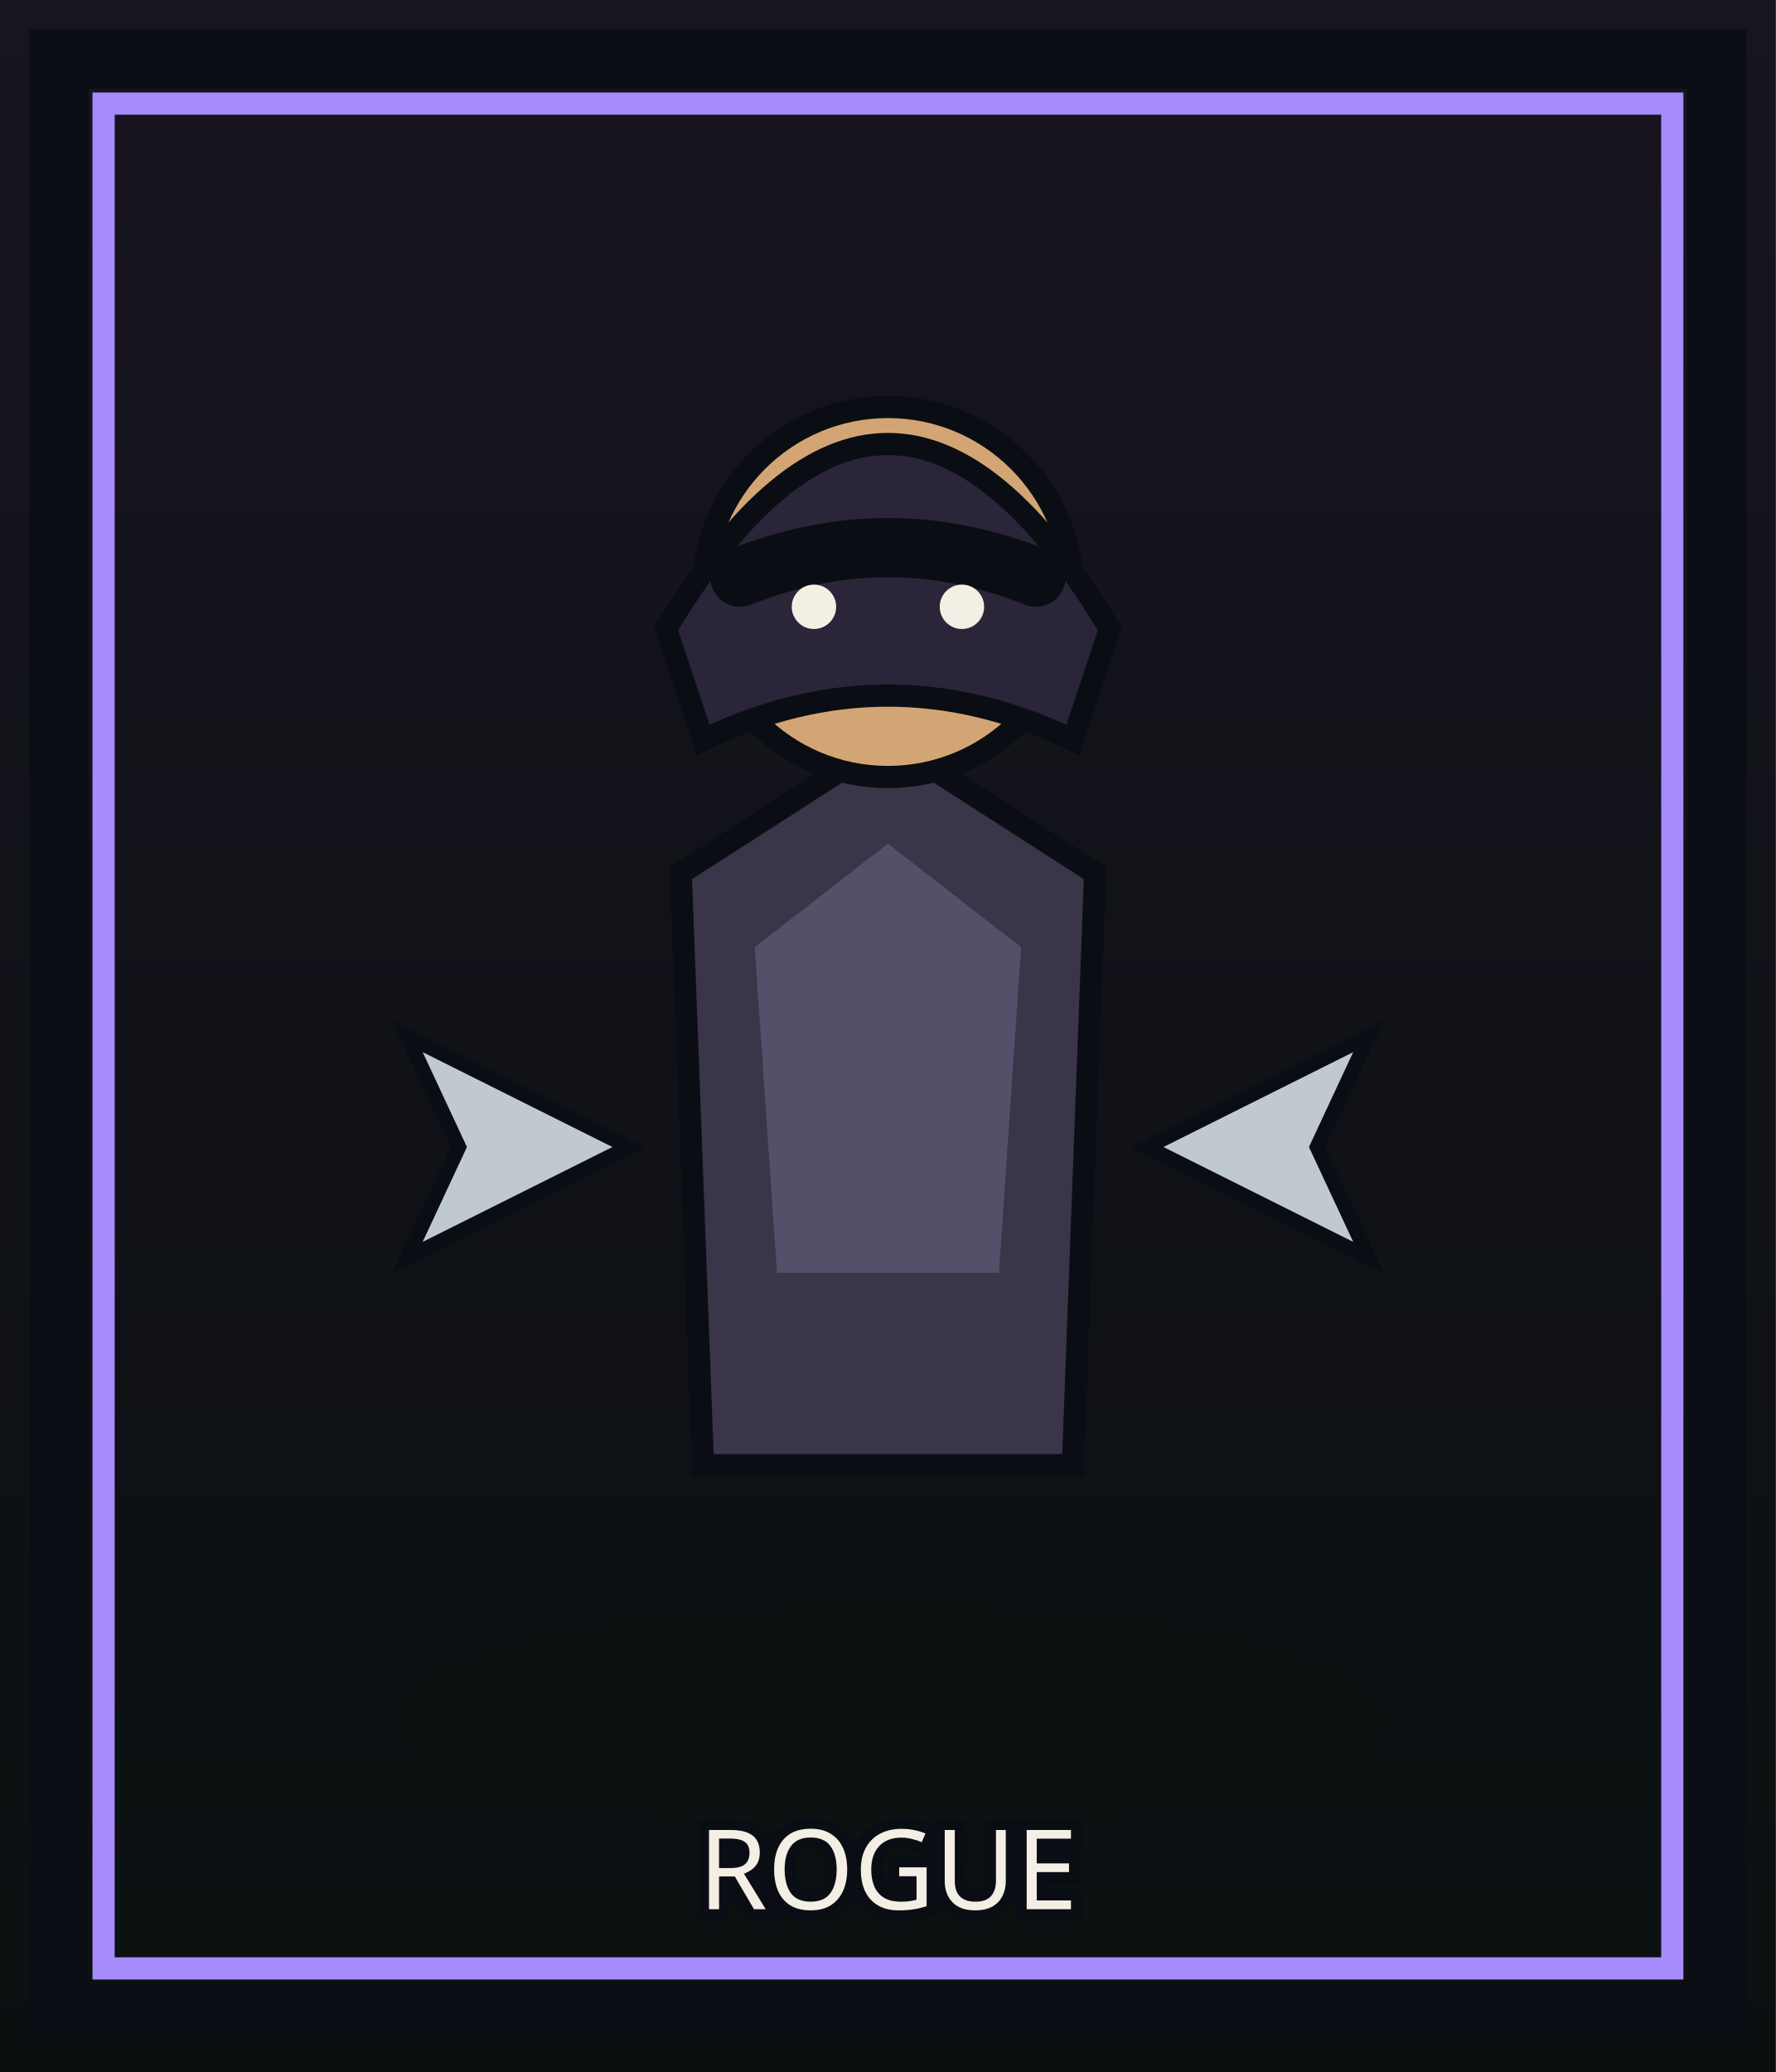
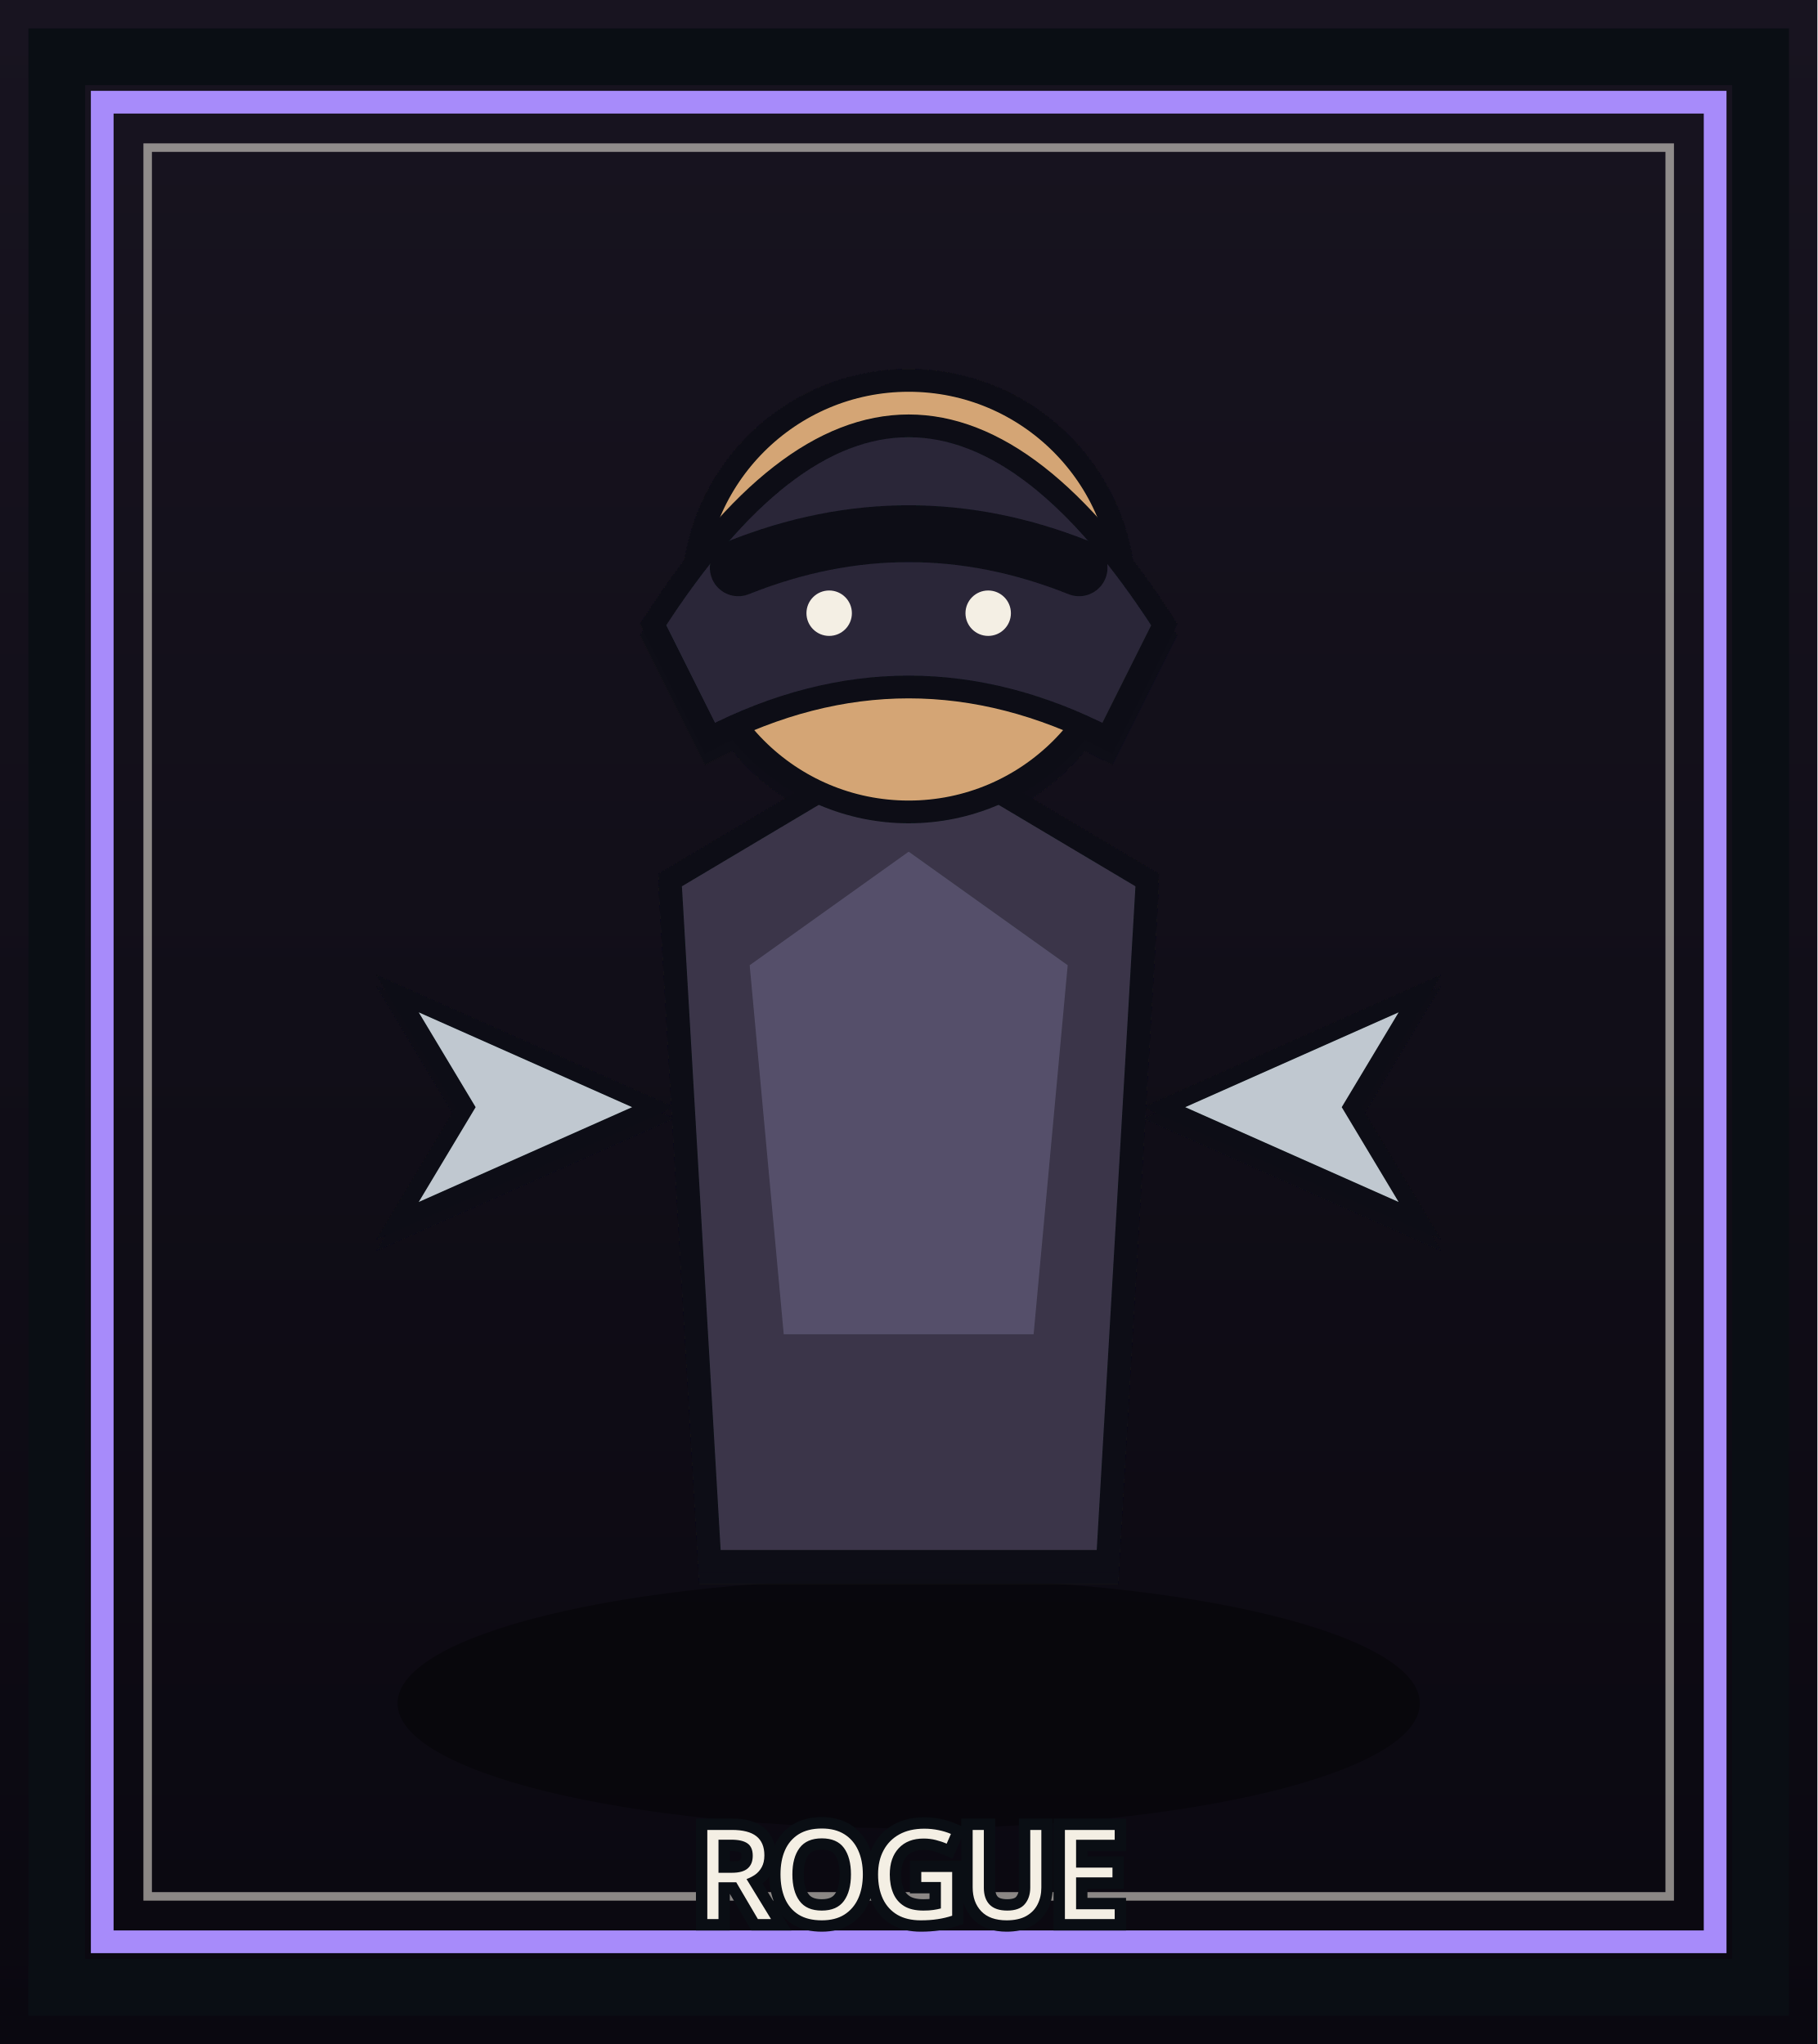
- <svg xmlns="http://www.w3.org/2000/svg" width="240" height="280" viewBox="0 0 240 280" fill="none">
+ <svg xmlns="http://www.w3.org/2000/svg" width="320" height="360" viewBox="0 0 320 360" fill="none">
  <defs>
    <linearGradient id="bg" x1="0" y1="0" x2="0" y2="1">
      <stop offset="0%" stop-color="#181420" />
-       <stop offset="100%" stop-color="#0a1010" />
+       <stop offset="100%" stop-color="#0a0810" />
    </linearGradient>
+     <filter id="ink" x="-20%" y="-20%" width="140%" height="140%">
+       <feDropShadow dx="0" dy="2" stdDeviation="0" flood-color="#0a0e14" flood-opacity="0.9" />
+     </filter>
  </defs>
-   <rect width="240" height="280" fill="url(#bg)" />
-   <ellipse cx="120" cy="232" rx="68" ry="16" fill="#0a1410" opacity="0.45" />
-   <path d="M92 118 L120 100 L148 118 L145 198 L95 198Z" fill="#3a3548" stroke="#0a0e14" stroke-width="3" />
-   <path d="M102 128 L120 114 L138 128 L135 172 L105 172Z" fill="#55506a" />
-   <circle cx="120" cy="80" r="25" fill="#d4a574" stroke="#0a0e14" stroke-width="3" />
-   <path d="M90 85 Q120 35 150 85 L145 100 Q120 88 95 100Z" fill="#2a2538" stroke="#0a0e14" stroke-width="3" />
-   <path d="M100 78 Q120 70 140 78" stroke="#0a0e14" stroke-width="8" stroke-linecap="round" />
-   <circle cx="110" cy="82" r="3" fill="#f4efe4" />
-   <circle cx="130" cy="82" r="3" fill="#f4efe4" />
-   <path d="M55 140 L85 155 L55 170 L62 155Z" fill="#c0c8d0" stroke="#0a0e14" stroke-width="2" />
-   <path d="M185 140 L155 155 L185 170 L178 155Z" fill="#c0c8d0" stroke="#0a0e14" stroke-width="2" />
-   <rect x="8" y="8" width="224" height="264" fill="none" stroke="#0a0e14" stroke-width="8" />
-   <rect x="14" y="14" width="212" height="252" fill="none" stroke="#a78bfa" stroke-width="3" />
-   <text x="120" y="258" text-anchor="middle" font-family="Impact, Arial Black, sans-serif" font-size="15" fill="#f4efe4" stroke="#0a0e14" stroke-width="3" paint-order="stroke">ROGUE</text>
+   <rect width="320" height="360" fill="url(#bg)" />
+   <ellipse cx="160" cy="300" rx="90" ry="22" fill="#000" opacity="0.35" />
+   <g filter="url(#ink)">
+     <path d="M118 155 L160 130 L202 155 L195 275 L125 275 Z" fill="#3a3548" stroke="#0a0e14" stroke-width="4" />
+     <path d="M132 170 L160 150 L188 170 L182 235 L138 235 Z" fill="#55506a" />
+     <circle cx="160" cy="105" r="38" fill="#d4a574" stroke="#0a0e14" stroke-width="4" />
+     <path d="M115 110 Q160 40 205 110 L195 130 Q160 112 125 130Z" fill="#2a2538" stroke="#0a0e14" stroke-width="4" />
+     <path d="M130 100 Q160 88 190 100" stroke="#0a0e14" stroke-width="10" stroke-linecap="round" />
+     <circle cx="146" cy="108" r="4" fill="#f4efe4" />
+     <circle cx="174" cy="108" r="4" fill="#f4efe4" />
+     <path d="M70 175 L115 195 L70 215 L82 195Z" fill="#c0c8d0" stroke="#0a0e14" stroke-width="3" />
+     <path d="M250 175 L205 195 L250 215 L238 195Z" fill="#c0c8d0" stroke="#0a0e14" stroke-width="3" />
+   </g>
+   <rect x="10" y="10" width="300" height="340" fill="none" stroke="#0a0e14" stroke-width="10" />
+   <rect x="18" y="18" width="284" height="324" fill="none" stroke="#a78bfa" stroke-width="4" />
+   <rect x="26" y="26" width="268" height="308" fill="none" stroke="#f4efe4" stroke-width="1.5" opacity="0.55" />
+   <text x="160" y="338" text-anchor="middle" font-family="Impact, Arial Black, sans-serif" font-size="22" fill="#f4efe4" stroke="#0a0e14" stroke-width="4" paint-order="stroke">ROGUE</text>
</svg>
